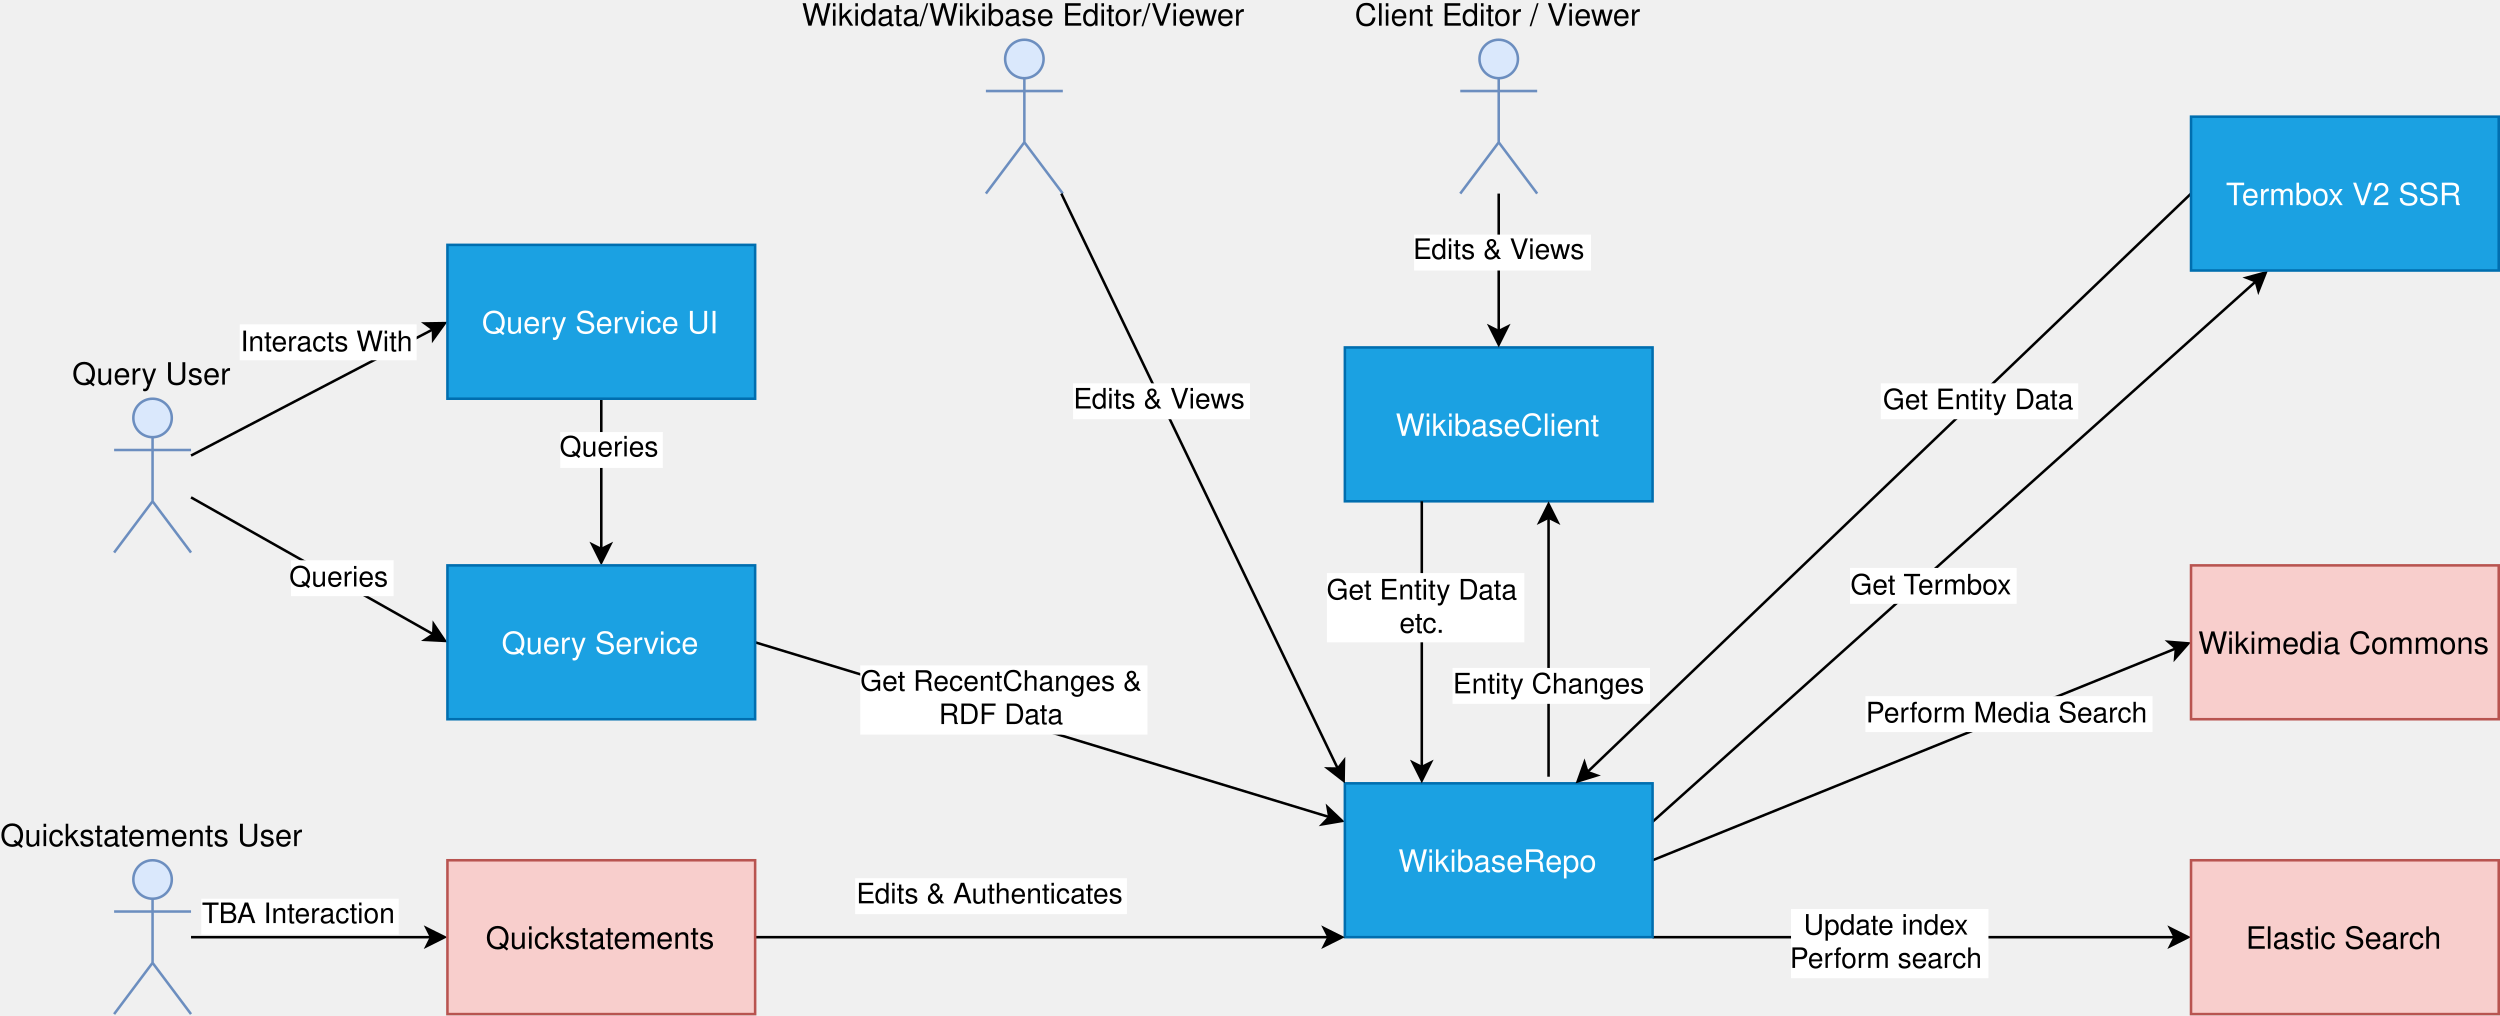
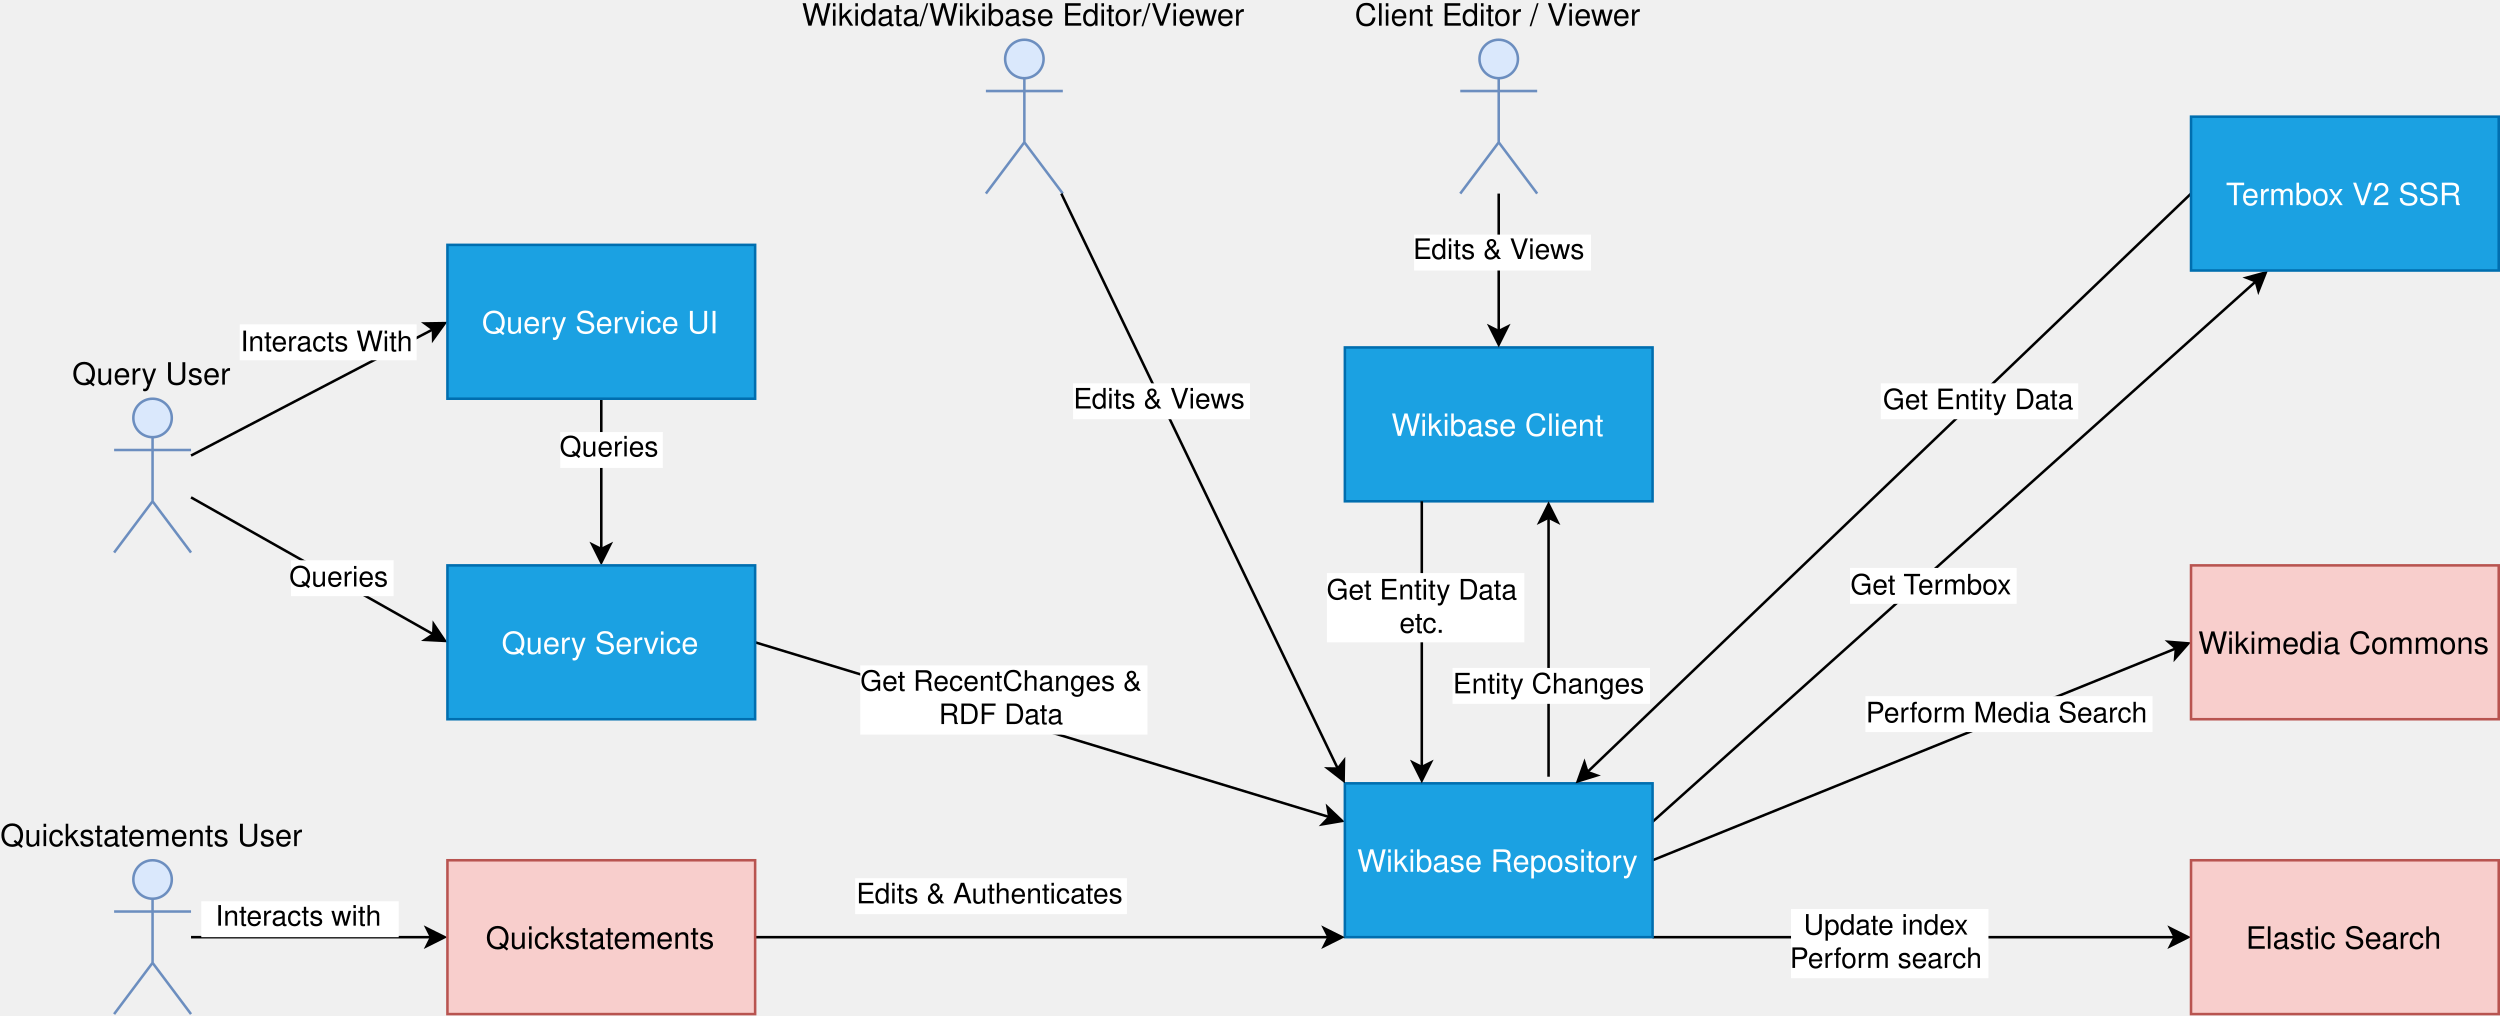
<svg xmlns="http://www.w3.org/2000/svg" host="65bd71144e" version="1.1" width="975px" height="396px" viewBox="-0.5 -0.5 975 396" content="&lt;mxfile host=&quot;384648c2-7f44-422c-a824-dc372179f4de&quot; modified=&quot;2021-02-05T11:01:21.394Z&quot; agent=&quot;5.0 (X11; Linux x86_64) AppleWebKit/537.36 (KHTML, like Gecko) Code/1.52.1 Chrome/83.0.41.122 Electron/9.3.5 Safari/537.36&quot; etag=&quot;vQgy4bKIz7taJfgwQc4s&quot; version=&quot;13.10.0&quot; type=&quot;embed&quot;&gt;&lt;diagram id=&quot;XFkhv5XfGi1PEyDfdlKW&quot; name=&quot;Page-1&quot;&gt;7Vxbd9o4EP41PIZjyVceEyBt97S72aTXfdkjbAHa2hbHiATy6yuBhG3JJSQY2+k2Dxw8ssfWzHyfR6MhPXuYrN9kaDH/QCMc96AVrXv2qAfhAED+KQSbnQB4A3cnmWUkkrJccEcesRRaUroiEV6WTmSUxowsysKQpikOWUmGsow+lE+b0rh81wWaYUNwF6LYlH4hEZvvpAH0c/lbTGZzdWc+wd1IgtTJcibLOYroQ0Fkj3v2MKOU7b4l6yGOhfGUXXbXXf9kdP9gGU7ZMRfc/UO+uVb0579+9LiG6C/wx9vJhdRyj+KVnPAwJkIhtMYRYTTrCa3X/PMzwQ84k1NhG2UfPquF+LpK4stQnG9f3eOMEW7B92iC4xu6JIzQlJ/C6KIwehmTmZBOKGM04QN0xWKS4uHekRYXTkkcD2ks9PK72RHCwTTk8iXL6HdcGPHCAE+mfCTW7hry2WDxWEjecC8wDaiswR8RrwsiadA3mCaYZRt+ihz1VTTL8L6wpbMf8lhRonkhTDwpQzI6Z3vNuQP5F+nD5/hzYHgIRzyg5SHN2JzOaIricS69yugqjXAkTZ6f854Kj40AF/6HGdtIdKIVo1w0Z0ksR39qySVdZSE+8LySHhjKZpgdmpc8UUzmoGMyHCNG7svord3MCtMF3Hy8uuSCdyK2ULiNvSpHbDFRFYw6LBISRTvn4CV5RJOtEuGeBSUp287Hveq5o0rrHwwNI7r35CnvUuKnqqi3+gAMgnLgS01Hm18qvxGzyTVfAKcPHE2zpoVOp0seK7oL9495glcNp/69IuH3JUMMJ1hYHVqflr9JUAsH6Fslj8FB2yQYGB46meK4ebLNV3n99uCbOOi76nC0Lg6ONvLo5dToHEmNfqeY0fYNEClOFPD5QnhEdI0Yg/qIETq2XQZDPbwY9MtqOSv2La8xYoT/J0AN6gZUtU8dq0ybAZ+7DxwY7D49v6xw99hSR/0uthUIii8/nBG+9uoYXFUw1pLH2FoCfyJczw9Fp9JNm9+ZyTGZCQAtZybQPieR5tz5rUSddROp3zEi9cpeHlh9q/CnbN4QkTrm0rCrRGrXRaQXPPHhr62SF+zTmFTlOW5TOY6ZtypivcPZPeGA4BT77gn4anwIJghgWMWHluWNL6/FFTRlBfl0+1cP++kJhmuSH4CNsl+D6zL4VB6J14R9VUr490L2yY/yi8TB6ZQ5OJIy1QuqI6s5qGpGOSreCPhZt1gQ1XCO0pkgNv7UHkoWWxN5IvCFtW5Hom48Qgz1hrB3aRnOb5v/6lz3ubZXAptzGv0pYnUGfV+vhw343QaFv6ApijSDwaDI18uOwHdbpkfHTA6LtfuUprUU6wv5IiwljOBFjAnPRZmKCp/mTNApznTMJdqOMz/iLJnQdddo0KkzDQRALaH3O2KnEWEDK2q3GdhVoAe0Dh2nW9DxDOh8WkSIidybcPOvC9nFDc6mNEuEOTDKws5VlVVY1QIr2/E0WNWz36bA2gDK/NZQ9lRW33wl+nh82t3Cp1kkzmH4AUcEbXPBTsJRre/rSPY9R0NjPdm+lugHfdsuFbKawiowS1hfyHcyQUt8ixfUcG2Hs3zf1famvbaLILbzhP1OS+n9Z9WAFV1az6DLE2hPNfC9siqIQruR0Y9TRthGFTk6xngq0OpJQMCJCUcDrGX2Mu5XXNZnMXJ3d/uauAtYQetkBc9JVs8pPpzAOvB1so5qJCnEs2jJ1aqt1uWKzblNOJewBreYMsqQ3MGt9s7BcKqpBbH0ZndrScEubL/v6q2NsK/1YpyRxMxXjdGD+BwGmwYhDit35CeB67gHkfXyWmpVB2CzxAVM8IgUNpFrlCFNEpp20pY563emMA3MiuY4RkvOHT9f7nXRko2GpQlktYZSv7B4PZmIvopq0o5upR2jbcJ9rUzay3+ucv37hyoVHvRA2YNN/lBF3bqBbf86kkgZcC2ki9UpCbAG2gvB0pyye3qjo8nQFOjFEF9TVF9rVMVirCp5FVhtsy9qX+n69dbIKpN83a2GFRUj2AzsPC15cF4KOo15A61rv0bMHbdgbB1ztS0Cu4e589Z24ctqu3mLRk17zu0VVH6lN6SZ2FYWlfcb3piF/TZh26lysvJPHwbFVrhBWUE9oPbOCmrPg8+pg+aolhdKWHOjWo59eJ+bH9zgjPC5i/DIlevCE17XFRvbDb2vfZ0D9KXLsRygKzonB5hN53v073tr20O86sbpBOJPwTQ/zP/Pxu70/L+V2OMf&lt;/diagram&gt;&lt;/mxfile&gt;">
  <defs />
  <g>
    <ellipse cx="584" cy="22.5" rx="7.5" ry="7.5" fill="#dae8fc" stroke="#6c8ebf" pointer-events="all" />
    <path d="M 584 30 L 584 55 M 584 35 L 569 35 M 584 35 L 599 35 M 584 55 L 569 75 M 584 55 L 599 75" fill="none" stroke="#6c8ebf" stroke-miterlimit="10" pointer-events="all" />
    <g fill="#000000" font-family="Helvetica" text-anchor="middle" font-size="12px">
      <text x="583.5" y="9.5">
                Client Editor / Viewer
            </text>
    </g>
    <path d="M 74 365 L 167.63 365" fill="none" stroke="#000000" stroke-miterlimit="10" pointer-events="stroke" />
    <path d="M 172.88 365 L 165.88 368.5 L 167.63 365 L 165.88 361.5 Z" fill="#000000" stroke="#000000" stroke-miterlimit="10" pointer-events="all" />
    <g fill="#000000" font-family="Helvetica" text-anchor="middle" font-size="11px">
-       <rect fill="#ffffff" stroke="none" x="78" y="350" width="77" height="14" stroke-width="0" />
-       <text x="115.86" y="359.5">
-                 TBA Interaction
+       <rect fill="#ffffff" stroke="none" x="78" y="351" width="77" height="14" stroke-width="0" />
+       <text x="115.86" y="360.5">
+                 Interacts with
            </text>
    </g>
    <ellipse cx="59" cy="342.5" rx="7.5" ry="7.5" fill="#dae8fc" stroke="#6c8ebf" pointer-events="all" />
    <path d="M 59 350 L 59 375 M 59 355 L 44 355 M 59 355 L 74 355 M 59 375 L 44 395 M 59 375 L 74 395" fill="none" stroke="#6c8ebf" stroke-miterlimit="10" pointer-events="all" />
    <g fill="#000000" font-family="Helvetica" text-anchor="middle" font-size="12px">
      <text x="58.5" y="329.5">
                Quickstatements User
            </text>
    </g>
    <path d="M 74 177.17 L 168.35 127.95" fill="none" stroke="#000000" stroke-miterlimit="10" pointer-events="stroke" />
    <path d="M 173.01 125.52 L 168.42 131.86 L 168.35 127.95 L 165.18 125.65 Z" fill="#000000" stroke="#000000" stroke-miterlimit="10" pointer-events="all" />
    <g fill="#000000" font-family="Helvetica" text-anchor="middle" font-size="11px">
      <rect fill="#ffffff" stroke="none" x="93" y="126" width="69" height="14" stroke-width="0" />
      <text x="126.84" y="136.46">
                Interacts With
            </text>
    </g>
    <path d="M 74 193.48 L 168.46 246.87" fill="none" stroke="#000000" stroke-miterlimit="10" pointer-events="stroke" />
    <path d="M 173.03 249.45 L 165.21 249.05 L 168.46 246.87 L 168.65 242.96 Z" fill="#000000" stroke="#000000" stroke-miterlimit="10" pointer-events="all" />
    <g fill="#000000" font-family="Helvetica" text-anchor="middle" font-size="11px">
      <rect fill="#ffffff" stroke="none" x="113" y="218" width="40" height="14" stroke-width="0" />
      <text x="131.57" y="228.22">
                Queries
            </text>
    </g>
    <ellipse cx="59" cy="162.5" rx="7.5" ry="7.5" fill="#dae8fc" stroke="#6c8ebf" pointer-events="all" />
    <path d="M 59 170 L 59 195 M 59 175 L 44 175 M 59 175 L 74 175 M 59 195 L 44 215 M 59 195 L 74 215" fill="none" stroke="#6c8ebf" stroke-miterlimit="10" pointer-events="all" />
    <g fill="#000000" font-family="Helvetica" text-anchor="middle" font-size="12px">
      <text x="58.5" y="149.5">
                Query User
            </text>
    </g>
    <path d="M 234 155 L 234 213.63" fill="none" stroke="#000000" stroke-miterlimit="10" pointer-events="stroke" />
    <path d="M 234 218.88 L 230.5 211.88 L 234 213.63 L 237.5 211.88 Z" fill="#000000" stroke="#000000" stroke-miterlimit="10" pointer-events="all" />
    <g fill="#000000" font-family="Helvetica" text-anchor="middle" font-size="11px">
      <rect fill="#ffffff" stroke="none" x="218" y="168" width="40" height="14" stroke-width="0" />
      <text x="237" y="177.5">
                Queries
            </text>
    </g>
    <rect x="174" y="95" width="120" height="60" fill="#1ba1e2" stroke="#006eaf" pointer-events="all" />
    <g fill="#ffffff" font-family="Helvetica" text-anchor="middle" font-size="12px">
      <text x="233.5" y="129.5">
                Query Service UI
            </text>
    </g>
    <path d="M 294 250 L 517.91 318.15" fill="none" stroke="#000000" stroke-miterlimit="10" pointer-events="stroke" />
    <path d="M 522.93 319.67 L 515.21 320.98 L 517.91 318.15 L 517.25 314.29 Z" fill="#000000" stroke="#000000" stroke-miterlimit="10" pointer-events="all" />
    <g fill="#000000" font-family="Helvetica" text-anchor="middle" font-size="11px">
      <rect fill="#ffffff" stroke="none" x="335" y="259" width="112" height="27" stroke-width="0" />
      <text x="389.88" y="268.88">
                Get RecentChanges &amp;
            </text>
      <text x="389.88" y="281.88">
                RDF Data
            </text>
    </g>
    <rect x="174" y="220" width="120" height="60" fill="#1ba1e2" stroke="#006eaf" pointer-events="all" />
    <g fill="#ffffff" font-family="Helvetica" text-anchor="middle" font-size="12px">
      <text x="233.5" y="254.5">
                Query Service
            </text>
    </g>
    <path d="M 644 320 L 879.26 109.25" fill="none" stroke="#000000" stroke-miterlimit="10" pointer-events="stroke" />
    <path d="M 883.17 105.75 L 880.29 113.02 L 879.26 109.25 L 875.62 107.81 Z" fill="#000000" stroke="#000000" stroke-miterlimit="10" pointer-events="all" />
    <g fill="#000000" font-family="Helvetica" text-anchor="middle" font-size="11px">
      <rect fill="#ffffff" stroke="none" x="721" y="221" width="65" height="14" stroke-width="0" />
      <text x="752.51" y="231.32">
                Get Termbox
            </text>
    </g>
    <path d="M 644 365 L 847.63 365" fill="none" stroke="#000000" stroke-miterlimit="10" pointer-events="stroke" />
    <path d="M 852.88 365 L 845.88 368.5 L 847.63 365 L 845.88 361.5 Z" fill="#000000" stroke="#000000" stroke-miterlimit="10" pointer-events="all" />
    <g fill="#000000" font-family="Helvetica" text-anchor="middle" font-size="11px">
      <rect fill="#ffffff" stroke="none" x="698" y="354" width="77" height="27" stroke-width="0" />
      <text x="735" y="364">
                Update index
            </text>
      <text x="735" y="377">
                Perform search
            </text>
    </g>
    <path d="M 644 335 L 848.1 252.39" fill="none" stroke="#000000" stroke-miterlimit="10" pointer-events="stroke" />
    <path d="M 852.96 250.42 L 847.79 256.29 L 848.1 252.39 L 845.16 249.8 Z" fill="#000000" stroke="#000000" stroke-miterlimit="10" pointer-events="all" />
    <g fill="#000000" font-family="Helvetica" text-anchor="middle" font-size="11px">
      <rect fill="#ffffff" stroke="none" x="727" y="271" width="112" height="14" stroke-width="0" />
      <text x="782.05" y="281.23">
                Perform Media Search
            </text>
    </g>
    <rect x="524" y="305" width="120" height="60" fill="#1ba1e2" stroke="#006eaf" pointer-events="all" />
    <g fill="#ffffff" font-family="Helvetica" text-anchor="middle" font-size="12px">
      <text x="583.5" y="339.5">
-                 WikibaseRepo
+                 Wikibase Repository
            </text>
    </g>
    <path d="M 854 75 L 618.6 300.59" fill="none" stroke="#000000" stroke-miterlimit="10" pointer-events="stroke" />
    <path d="M 614.81 304.23 L 617.44 296.86 L 618.6 300.59 L 622.28 301.91 Z" fill="#000000" stroke="#000000" stroke-miterlimit="10" pointer-events="all" />
    <g fill="#000000" font-family="Helvetica" text-anchor="middle" font-size="11px">
      <rect fill="#ffffff" stroke="none" x="733" y="149" width="77" height="14" stroke-width="0" />
      <text x="770.97" y="159.07">
                Get Entity Data
            </text>
    </g>
    <rect x="854" y="45" width="120" height="60" fill="#1ba1e2" stroke="#006eaf" pointer-events="all" />
    <g fill="#ffffff" font-family="Helvetica" text-anchor="middle" font-size="12px">
      <text x="913.5" y="79.5">
                Termbox V2 SSR
            </text>
    </g>
    <path d="M 294 365 L 517.63 365" fill="none" stroke="#000000" stroke-miterlimit="10" pointer-events="stroke" />
    <path d="M 522.88 365 L 515.88 368.5 L 517.63 365 L 515.88 361.5 Z" fill="#000000" stroke="#000000" stroke-miterlimit="10" pointer-events="all" />
    <g fill="#000000" font-family="Helvetica" text-anchor="middle" font-size="11px">
      <rect fill="#ffffff" stroke="none" x="333" y="342" width="106" height="14" stroke-width="0" />
      <text x="385.42" y="351.8">
                Edits &amp; Authenticates
            </text>
    </g>
    <rect x="174" y="335" width="120" height="60" fill="#f8cecc" stroke="#b85450" pointer-events="all" />
    <g fill="#000000" font-family="Helvetica" text-anchor="middle" font-size="12px">
      <text x="233.5" y="369.5">
                Quickstatements
            </text>
    </g>
    <rect x="854" y="220" width="120" height="60" fill="#f8cecc" stroke="#b85450" pointer-events="all" />
    <g fill="#000000" font-family="Helvetica" text-anchor="middle" font-size="12px">
      <text x="913.5" y="254.5">
                Wikimedia Commons
            </text>
    </g>
    <rect x="854" y="335" width="120" height="60" fill="#f8cecc" stroke="#b85450" pointer-events="all" />
    <g fill="#000000" font-family="Helvetica" text-anchor="middle" font-size="12px">
      <text x="913.5" y="369.5">
                Elastic Search
            </text>
    </g>
    <rect x="524" y="135" width="120" height="60" fill="#1ba1e2" stroke="#006eaf" pointer-events="all" />
    <g fill="#ffffff" font-family="Helvetica" text-anchor="middle" font-size="12px">
      <text x="583.5" y="169.5">
-                 WikibaseClient
+                 Wikibase Client
            </text>
    </g>
    <ellipse cx="399" cy="22.5" rx="7.5" ry="7.5" fill="#dae8fc" stroke="#6c8ebf" pointer-events="all" />
    <path d="M 399 30 L 399 55 M 399 35 L 384 35 M 399 35 L 414 35 M 399 55 L 384 75 M 399 55 L 414 75" fill="none" stroke="#6c8ebf" stroke-miterlimit="10" pointer-events="all" />
    <g fill="#000000" font-family="Helvetica" text-anchor="middle" font-size="12px">
      <text x="398.5" y="9.5">
                Wikidata/Wikibase Editor/Viewer
            </text>
    </g>
    <path d="M 413.42 75 L 521.24 299.26" fill="none" stroke="#000000" stroke-miterlimit="10" pointer-events="stroke" />
    <path d="M 523.52 303.99 L 517.33 299.2 L 521.24 299.26 L 523.64 296.17 Z" fill="#000000" stroke="#000000" stroke-miterlimit="10" pointer-events="all" />
    <g fill="#000000" font-family="Helvetica" text-anchor="middle" font-size="11px">
      <rect fill="#ffffff" stroke="none" x="418" y="149" width="69" height="14" stroke-width="0" />
      <text x="451.55" y="158.81">
                Edits &amp; Views
            </text>
    </g>
    <path d="M 584 75 L 584 128.63" fill="none" stroke="#000000" stroke-miterlimit="10" pointer-events="stroke" />
    <path d="M 584 133.88 L 580.5 126.88 L 584 128.63 L 587.5 126.88 Z" fill="#000000" stroke="#000000" stroke-miterlimit="10" pointer-events="all" />
    <g fill="#000000" font-family="Helvetica" text-anchor="middle" font-size="11px">
      <rect fill="#ffffff" stroke="none" x="551" y="91" width="69" height="14" stroke-width="0" />
      <text x="584" y="100.5">
                Edits &amp; Views
            </text>
    </g>
    <path d="M 554 195 L 554 298.63" fill="none" stroke="#000000" stroke-miterlimit="10" pointer-events="stroke" />
    <path d="M 554 303.88 L 550.5 296.88 L 554 298.63 L 557.5 296.88 Z" fill="#000000" stroke="#000000" stroke-miterlimit="10" pointer-events="all" />
    <g fill="#000000" font-family="Helvetica" text-anchor="middle" font-size="11px">
      <rect fill="#ffffff" stroke="none" x="517" y="223" width="77" height="27" stroke-width="0" />
      <text x="554" y="233.29">
                Get Entity Data
            </text>
      <text x="554" y="246.29">
                etc.
            </text>
    </g>
    <path d="M 603.44 302.42 L 603.44 201.37" fill="none" stroke="#000000" stroke-miterlimit="10" pointer-events="stroke" />
    <path d="M 603.44 196.12 L 606.94 203.12 L 603.44 201.37 L 599.94 203.12 Z" fill="#000000" stroke="#000000" stroke-miterlimit="10" pointer-events="all" />
    <g fill="#000000" font-family="Helvetica" text-anchor="middle" font-size="11px">
      <rect fill="#ffffff" stroke="none" x="566" y="260" width="77" height="14" stroke-width="0" />
      <text x="603.44" y="269.92">
                Entity Changes
            </text>
    </g>
  </g>
</svg>
